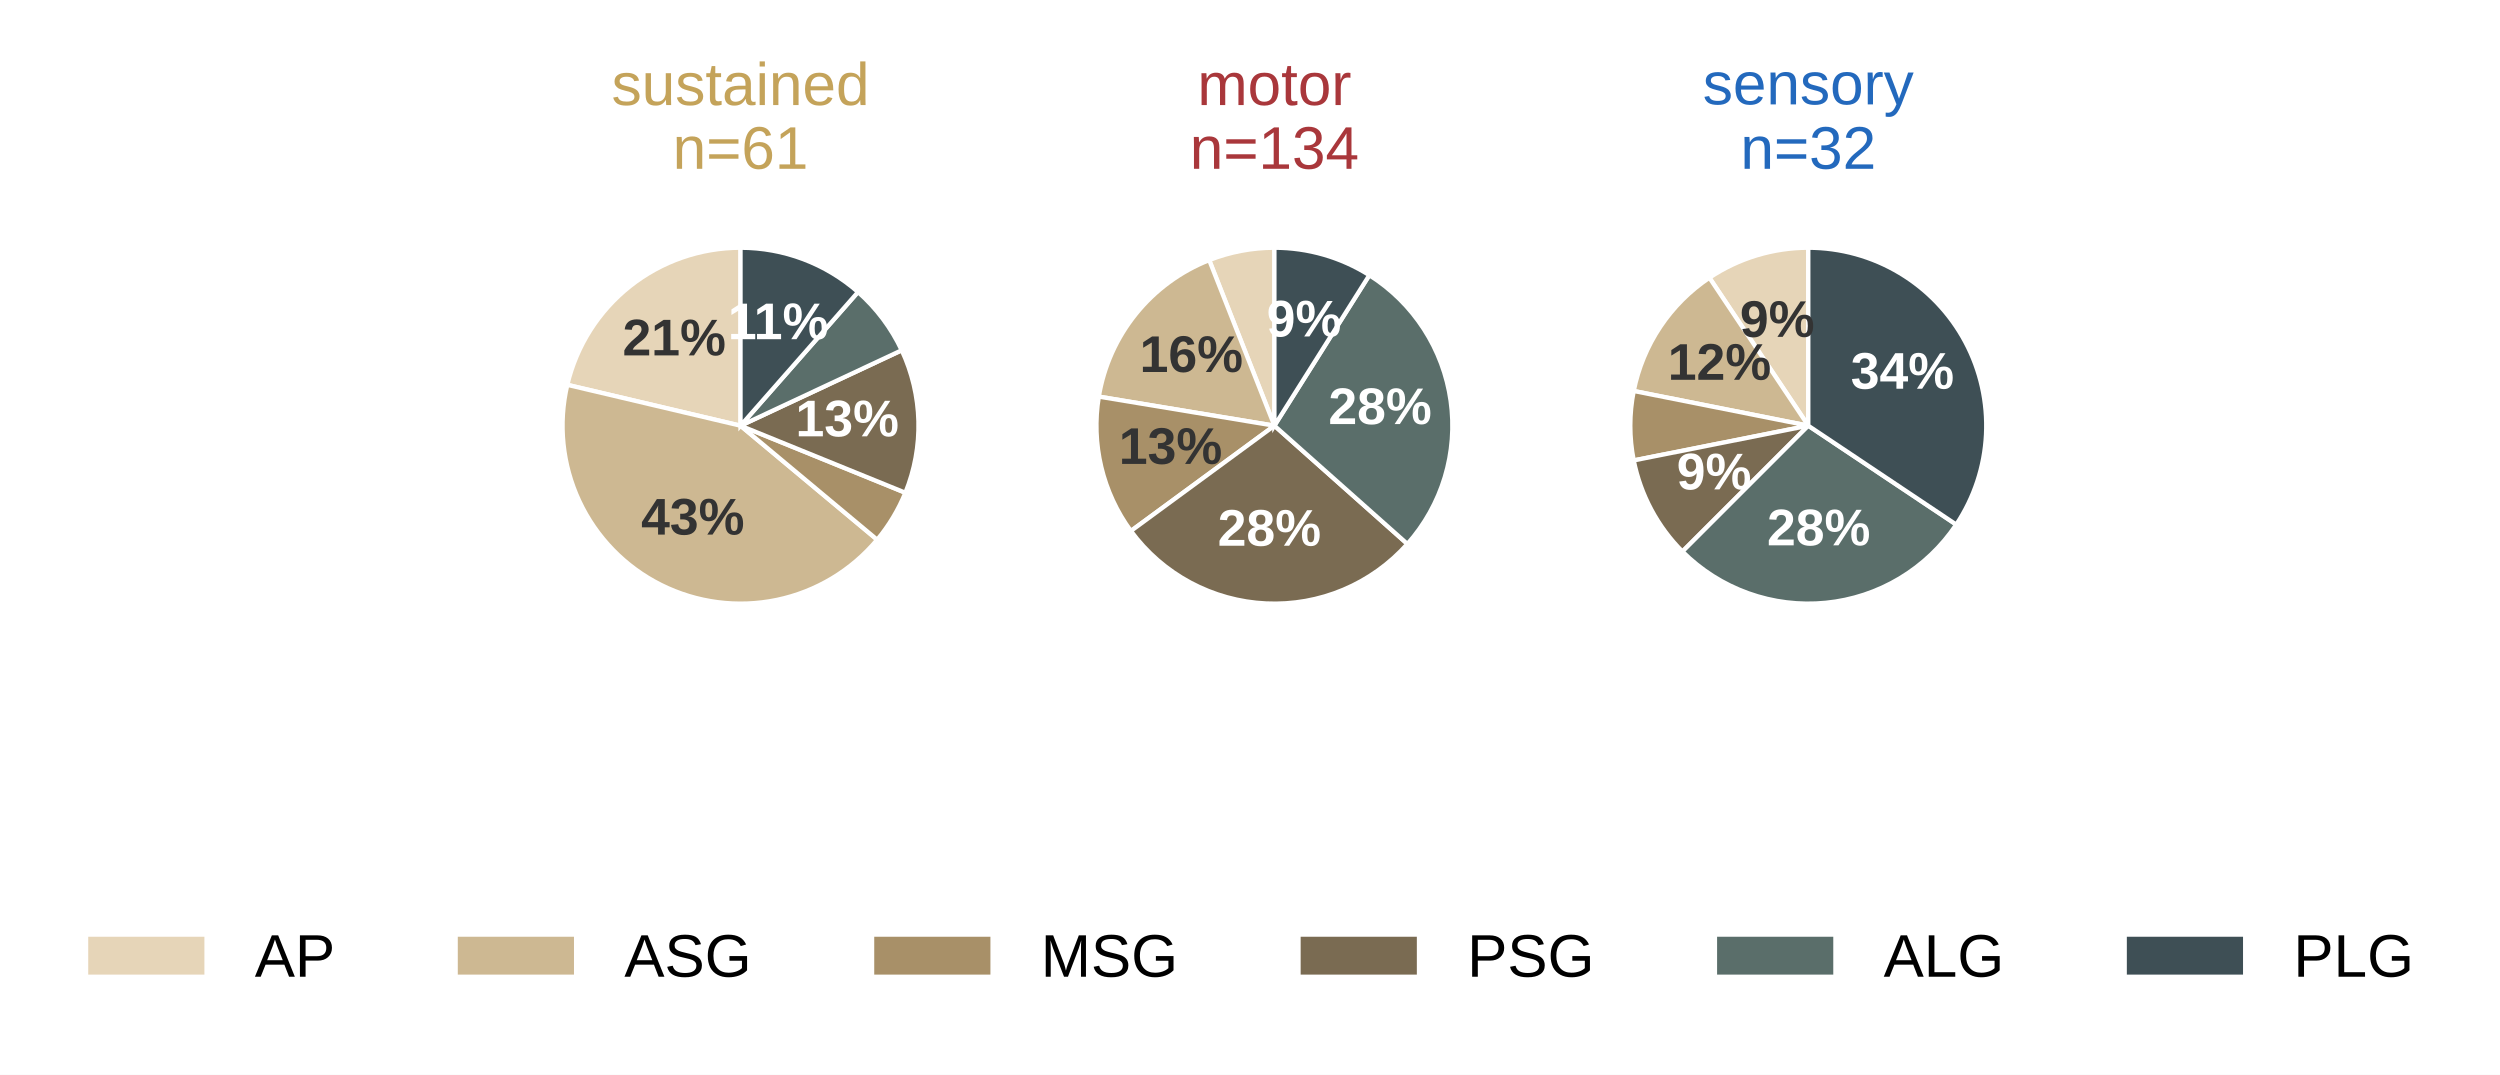
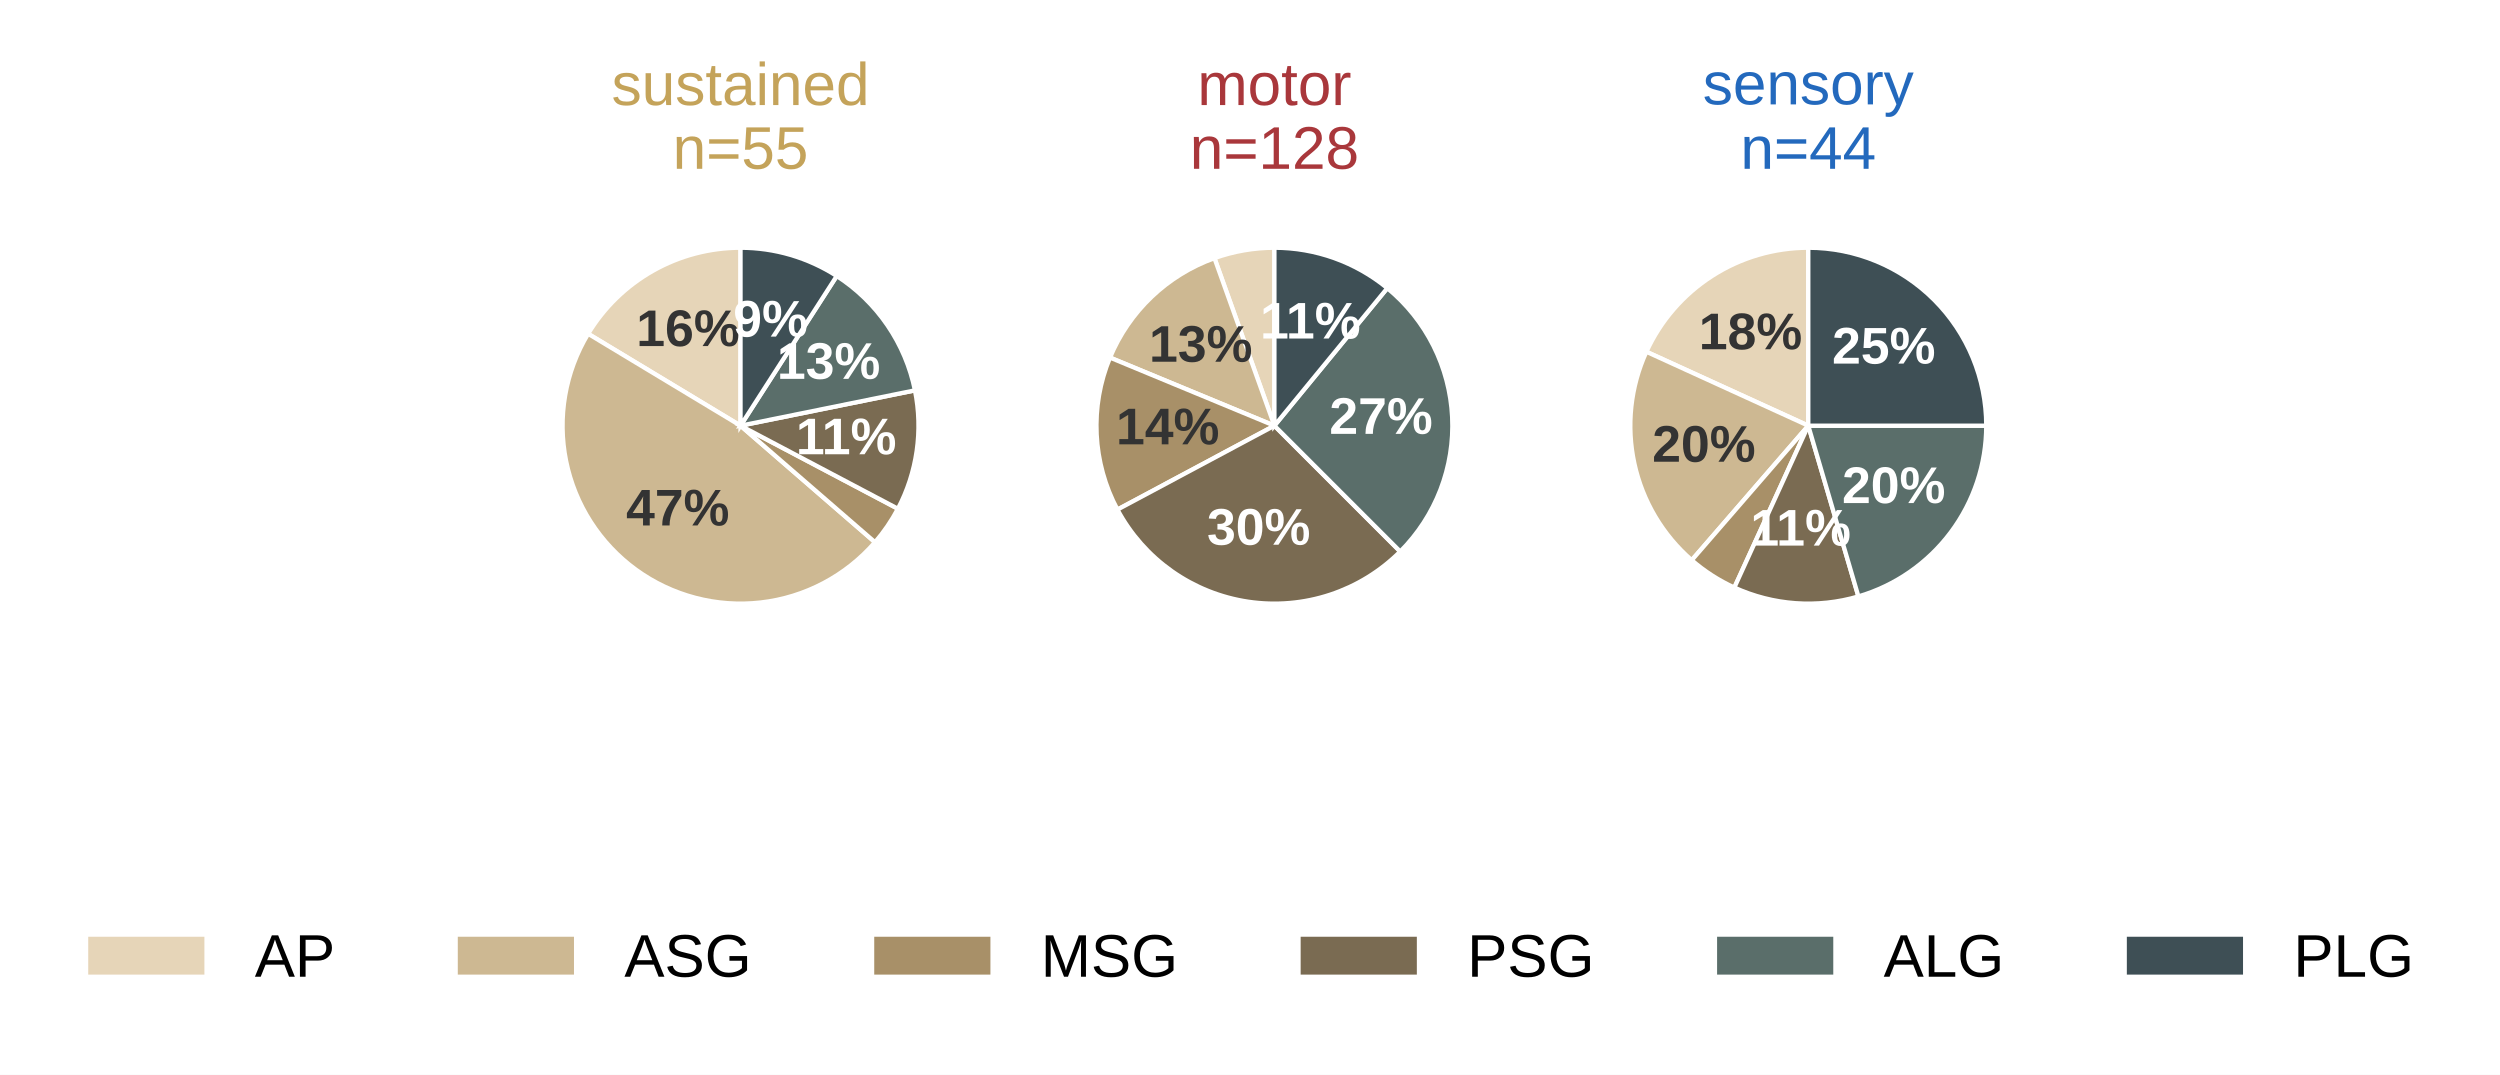
<svg xmlns="http://www.w3.org/2000/svg" width="290.462pt" height="124.876pt" viewBox="0 0 290.462 124.876" version="1.1">
  <defs>
    <style type="text/css">*{stroke-linejoin: round; stroke-linecap: butt}</style>
  </defs>
  <g id="figure_1">
    <g id="patch_1">
      <path d="M 0 124.876  L 290.462 124.876  L 290.462 -0  L 0 -0  z " style="fill: #ffffff" />
    </g>
    <g id="axes_1">
      <g id="patch_2">
-         <path d="M 86.037 28.783  C 81.38 28.783 76.857 30.357 73.205 33.247  C 69.554 36.137 66.983 40.178 65.914 44.711  L 86.037 49.46  z " style="fill: #e6d5b8; stroke: #ffffff; stroke-width: 0.5; stroke-linejoin: miter" />
+         <path d="M 86.037 28.783  C 82.475 28.783 78.972 29.704 75.87 31.456  C 72.768 33.208 70.171 35.732 68.331 38.782  L 86.037 49.46  z " style="fill: #e6d5b8; stroke: #ffffff; stroke-width: 0.5; stroke-linejoin: miter" />
      </g>
      <g id="patch_3">
-         <path d="M 65.914 44.711  C 64.844 49.243 65.336 54.007 67.311 58.225  C 69.285 62.442 72.627 65.872 76.793 67.954  C 80.959 70.036 85.708 70.651 90.267 69.699  C 94.825 68.746 98.931 66.281 101.914 62.705  L 86.037 49.46  z " style="fill: #cdb892; stroke: #ffffff; stroke-width: 0.5; stroke-linejoin: miter" />
+         <path d="M 68.331 38.782  C 65.658 43.215 64.745 48.493 65.773 53.566  C 66.801 58.638 69.697 63.145 73.884 66.187  C 78.071 69.229 83.252 70.591 88.394 70.001  C 93.536 69.411 98.274 66.911 101.663 63  L 86.037 49.46  z " style="fill: #cdb892; stroke: #ffffff; stroke-width: 0.5; stroke-linejoin: miter" />
      </g>
      <g id="patch_4">
-         <path d="M 101.914 62.705  C 102.597 61.887 103.215 61.017 103.763 60.104  C 104.312 59.19 104.789 58.236 105.19 57.249  L 86.037 49.46  z " style="fill: #a89068; stroke: #ffffff; stroke-width: 0.5; stroke-linejoin: miter" />
+         <path d="M 101.663 63  C 102.179 62.404 102.66 61.78 103.105 61.13  C 103.549 60.48 103.956 59.805 104.324 59.109  L 86.037 49.46  z " style="fill: #a89068; stroke: #ffffff; stroke-width: 0.5; stroke-linejoin: miter" />
      </g>
      <g id="patch_5">
-         <path d="M 105.19 57.249  C 106.264 54.609 106.78 51.776 106.707 48.927  C 106.633 46.079 105.972 43.276 104.764 40.695  L 86.037 49.46  z " style="fill: #7a6b52; stroke: #ffffff; stroke-width: 0.5; stroke-linejoin: miter" />
+         <path d="M 104.324 59.109  C 105.429 57.014 106.166 54.746 106.503 52.402  C 106.84 50.058 106.772 47.674 106.302 45.353  L 86.037 49.46  z " style="fill: #7a6b52; stroke: #ffffff; stroke-width: 0.5; stroke-linejoin: miter" />
      </g>
      <g id="patch_6">
-         <path d="M 104.764 40.695  C 104.161 39.408 103.428 38.186 102.575 37.049  C 101.722 35.913 100.754 34.867 99.687 33.929  L 86.037 49.46  z " style="fill: #5a6e6a; stroke: #ffffff; stroke-width: 0.5; stroke-linejoin: miter" />
+         <path d="M 106.302 45.353  C 105.753 42.644 104.665 40.071 103.105 37.789  C 101.544 35.507 99.542 33.56 97.216 32.066  L 86.037 49.46  z " style="fill: #5a6e6a; stroke: #ffffff; stroke-width: 0.5; stroke-linejoin: miter" />
      </g>
      <g id="patch_7">
-         <path d="M 99.687 33.929  C 97.815 32.284 95.662 30.991 93.331 30.112  C 91 29.234 88.529 28.783 86.037 28.783  L 86.037 49.46  z " style="fill: #3e4f55; stroke: #ffffff; stroke-width: 0.5; stroke-linejoin: miter" />
+         <path d="M 97.216 32.066  C 95.557 31 93.754 30.176 91.862 29.621  C 89.971 29.065 88.009 28.783 86.037 28.783  L 86.037 49.46  z " style="fill: #3e4f55; stroke: #ffffff; stroke-width: 0.5; stroke-linejoin: miter" />
      </g>
      <g id="matplotlib.axis_1" />
      <g id="matplotlib.axis_2" />
      <g id="text_1">
-         <text style="font-weight: 700; font-size: 6px; font-family: 'Arial', sans-serif; text-anchor: middle; fill: #333333" x="78.338" y="41.287" transform="rotate(-0 78.33806 41.2873)">21%</text>
+         <text style="font-weight: 700; font-size: 6px; font-family: 'Arial', sans-serif; text-anchor: middle; fill: #333333" x="79.937" y="40.213" transform="rotate(-0 79.93687 40.21264)">16%</text>
      </g>
      <g id="text_2">
-         <text style="font-weight: 700; font-size: 6px; font-family: 'Arial', sans-serif; text-anchor: middle; fill: #333333" x="80.491" y="62.112" transform="rotate(-0 80.49065 62.11167)">43%</text>
+         <text style="font-weight: 700; font-size: 6px; font-family: 'Arial', sans-serif; text-anchor: middle; fill: #333333" x="78.745" y="61.051" transform="rotate(-0 78.74527 61.05135)">47%</text>
      </g>
      <g id="text_3">
-         <text style="font-weight: 700; font-size: 6px; font-family: 'Arial', sans-serif; text-anchor: middle; fill: #ffffff" x="98.439" y="50.695" transform="rotate(-0 98.43881 50.69547)">13%</text>
+         <text style="font-weight: 700; font-size: 6px; font-family: 'Arial', sans-serif; text-anchor: middle; fill: #ffffff" x="98.317" y="52.78" transform="rotate(-0 98.31665 52.78041)">11%</text>
      </g>
      <g id="text_4">
-         <text style="font-weight: 700; font-size: 6px; font-family: 'Arial', sans-serif; text-anchor: middle; fill: #ffffff" x="90.413" y="39.407" transform="rotate(-0 90.41333 39.40663)">11%</text>
+         <text style="font-weight: 700; font-size: 6px; font-family: 'Arial', sans-serif; text-anchor: middle; fill: #ffffff" x="96.278" y="44.013" transform="rotate(-0 96.27777 44.01256)">13%</text>
      </g>
      <g id="text_5">
+         <text style="font-weight: 700; font-size: 6px; font-family: 'Arial', sans-serif; text-anchor: middle; fill: #ffffff" x="89.532" y="39.112" transform="rotate(-0 89.53228 39.11167)">9%</text>
+       </g>
+       <g id="text_6">
        <text style="font-size: 7px; font-family: 'Arial', sans-serif; fill: #c4a35a" transform="translate(71.05554 12.21047)">sustained</text>
-         <text style="font-size: 7px; font-family: 'Arial', sans-serif; fill: #c4a35a" transform="translate(78.15398 19.61428)">n=61</text>
+         <text style="font-size: 7px; font-family: 'Arial', sans-serif; fill: #c4a35a" transform="translate(78.15398 19.61428)">n=55</text>
      </g>
    </g>
    <g id="axes_2">
      <g id="patch_8">
-         <path d="M 148.066 28.783  C 146.772 28.783 145.482 28.905 144.211 29.146  C 142.94 29.387 141.694 29.747 140.491 30.221  L 148.066 49.46  z " style="fill: #e6d5b8; stroke: #ffffff; stroke-width: 0.5; stroke-linejoin: miter" />
+         <path d="M 148.066 28.783  C 146.881 28.783 145.698 28.885 144.531 29.088  C 143.364 29.29 142.216 29.593 141.1 29.992  L 148.066 49.46  z " style="fill: #e6d5b8; stroke: #ffffff; stroke-width: 0.5; stroke-linejoin: miter" />
      </g>
      <g id="patch_9">
-         <path d="M 140.491 30.221  C 137.165 31.531 134.235 33.681 131.987 36.46  C 129.74 39.24 128.251 42.555 127.667 46.082  L 148.066 49.46  z " style="fill: #cdb892; stroke: #ffffff; stroke-width: 0.5; stroke-linejoin: miter" />
+         <path d="M 141.1 29.992  C 138.383 30.964 135.899 32.495 133.809 34.485  C 131.719 36.475 130.068 38.881 128.964 41.547  L 148.066 49.46  z " style="fill: #cdb892; stroke: #ffffff; stroke-width: 0.5; stroke-linejoin: miter" />
      </g>
      <g id="patch_10">
-         <path d="M 127.667 46.082  C 127.217 48.8 127.315 51.582 127.955 54.263  C 128.596 56.943 129.765 59.469 131.396 61.691  L 148.066 49.46  z " style="fill: #a89068; stroke: #ffffff; stroke-width: 0.5; stroke-linejoin: miter" />
+         <path d="M 128.964 41.547  C 127.794 44.372 127.265 47.421 127.415 50.474  C 127.565 53.528 128.39 56.51 129.831 59.206  L 148.066 49.46  z " style="fill: #a89068; stroke: #ffffff; stroke-width: 0.5; stroke-linejoin: miter" />
      </g>
      <g id="patch_11">
-         <path d="M 131.396 61.691  C 133.219 64.177 135.576 66.223 138.292 67.68  C 141.009 69.137 144.017 69.969 147.097 70.113  C 150.176 70.258 153.249 69.712 156.09 68.515  C 158.931 67.319 161.469 65.502 163.518 63.198  L 148.066 49.46  z " style="fill: #7a6b52; stroke: #ffffff; stroke-width: 0.5; stroke-linejoin: miter" />
+         <path d="M 129.831 59.206  C 131.353 62.054 133.521 64.505 136.16 66.364  C 138.8 68.223 141.839 69.438 145.032 69.912  C 148.226 70.386 151.486 70.105 154.552 69.092  C 157.617 68.08 160.403 66.363 162.686 64.08  L 148.066 49.46  z " style="fill: #7a6b52; stroke: #ffffff; stroke-width: 0.5; stroke-linejoin: miter" />
      </g>
      <g id="patch_12">
-         <path d="M 163.518 63.198  C 165.512 60.956 166.994 58.306 167.861 55.433  C 168.728 52.56 168.959 49.532 168.538 46.561  C 168.117 43.589 167.055 40.745 165.424 38.226  C 163.794 35.706 161.634 33.572 159.096 31.971  L 148.066 49.46  z " style="fill: #5a6e6a; stroke: #ffffff; stroke-width: 0.5; stroke-linejoin: miter" />
+         <path d="M 162.686 64.08  C 164.727 62.039 166.318 59.594 167.357 56.901  C 168.395 54.208 168.859 51.328 168.717 48.445  C 168.576 45.562 167.832 42.741 166.534 40.163  C 165.237 37.585 163.414 35.308 161.183 33.477  L 148.066 49.46  z " style="fill: #5a6e6a; stroke: #ffffff; stroke-width: 0.5; stroke-linejoin: miter" />
      </g>
      <g id="patch_13">
-         <path d="M 159.096 31.971  C 157.453 30.935 155.672 30.135 153.806 29.596  C 151.941 29.057 150.008 28.783 148.066 28.783  L 148.066 49.46  z " style="fill: #3e4f55; stroke: #ffffff; stroke-width: 0.5; stroke-linejoin: miter" />
+         <path d="M 161.183 33.477  C 159.348 31.971 157.267 30.792 155.032 29.992  C 152.796 29.192 150.44 28.783 148.066 28.783  L 148.066 49.46  z " style="fill: #3e4f55; stroke: #ffffff; stroke-width: 0.5; stroke-linejoin: miter" />
      </g>
      <g id="matplotlib.axis_3" />
      <g id="matplotlib.axis_4" />
-       <g id="text_6">
-         <text style="font-weight: 700; font-size: 6px; font-family: 'Arial', sans-serif; text-anchor: middle; fill: #333333" x="138.419" y="43.215" transform="rotate(-0 138.4187 43.21524)">16%</text>
-       </g>
      <g id="text_7">
-         <text style="font-weight: 700; font-size: 6px; font-family: 'Arial', sans-serif; text-anchor: middle; fill: #333333" x="136" y="53.897" transform="rotate(-0 135.9995 53.89681)">13%</text>
+         <text style="font-weight: 700; font-size: 6px; font-family: 'Arial', sans-serif; text-anchor: middle; fill: #333333" x="139.512" y="42.03" transform="rotate(-0 139.5116 42.03007)">13%</text>
      </g>
      <g id="text_8">
-         <text style="font-weight: 700; font-size: 6px; font-family: 'Arial', sans-serif; text-anchor: middle; fill: #ffffff" x="147.484" y="63.407" transform="rotate(-0 147.4844 63.407)">28%</text>
+         <text style="font-weight: 700; font-size: 6px; font-family: 'Arial', sans-serif; text-anchor: middle; fill: #333333" x="135.675" y="51.624" transform="rotate(-0 135.6751 51.62361)">14%</text>
      </g>
      <g id="text_9">
-         <text style="font-weight: 700; font-size: 6px; font-family: 'Arial', sans-serif; text-anchor: middle; fill: #ffffff" x="160.349" y="49.276" transform="rotate(-0 160.3491 49.27555)">28%</text>
+         <text style="font-weight: 700; font-size: 6px; font-family: 'Arial', sans-serif; text-anchor: middle; fill: #ffffff" x="146.246" y="63.286" transform="rotate(-0 146.2456 63.28636)">30%</text>
      </g>
      <g id="text_10">
-         <text style="font-weight: 700; font-size: 6px; font-family: 'Arial', sans-serif; text-anchor: middle; fill: #ffffff" x="151.51" y="39.097" transform="rotate(-0 151.5102 39.09688)">9%</text>
+         <text style="font-weight: 700; font-size: 6px; font-family: 'Arial', sans-serif; text-anchor: middle; fill: #ffffff" x="160.457" y="50.406" transform="rotate(-0 160.4567 50.40617)">27%</text>
      </g>
      <g id="text_11">
+         <text style="font-weight: 700; font-size: 6px; font-family: 'Arial', sans-serif; text-anchor: middle; fill: #ffffff" x="152.245" y="39.334" transform="rotate(-0 152.2453 39.33434)">11%</text>
+       </g>
+       <g id="text_12">
        <text style="font-size: 7px; font-family: 'Arial', sans-serif; fill: #a9373b" transform="translate(139.1201 12.21047)">motor</text>
-         <text style="font-size: 7px; font-family: 'Arial', sans-serif; fill: #a9373b" transform="translate(138.2364 19.61428)">n=134</text>
+         <text style="font-size: 7px; font-family: 'Arial', sans-serif; fill: #a9373b" transform="translate(138.2364 19.61428)">n=128</text>
      </g>
    </g>
    <g id="axes_3">
      <g id="patch_14">
-         <path d="M 210.095 28.783  C 208.061 28.783 206.039 29.083 204.093 29.674  C 202.147 30.264 200.298 31.138 198.608 32.268  L 210.095 49.46  z " style="fill: #e6d5b8; stroke: #ffffff; stroke-width: 0.5; stroke-linejoin: miter" />
+         <path d="M 210.095 28.783  C 206.131 28.783 202.25 29.923 198.916 32.066  C 195.582 34.208 192.933 37.265 191.287 40.87  L 210.095 49.46  z " style="fill: #e6d5b8; stroke: #ffffff; stroke-width: 0.5; stroke-linejoin: miter" />
      </g>
      <g id="patch_15">
-         <path d="M 198.608 32.268  C 196.35 33.776 194.411 35.715 192.903 37.972  C 191.394 40.23 190.345 42.763 189.816 45.426  L 210.095 49.46  z " style="fill: #cdb892; stroke: #ffffff; stroke-width: 0.5; stroke-linejoin: miter" />
+         <path d="M 191.287 40.87  C 189.431 44.933 188.941 49.49 189.891 53.855  C 190.84 58.219 193.179 62.161 196.555 65.086  L 210.095 49.46  z " style="fill: #cdb892; stroke: #ffffff; stroke-width: 0.5; stroke-linejoin: miter" />
      </g>
      <g id="patch_16">
-         <path d="M 189.816 45.426  C 189.551 46.754 189.418 48.105 189.418 49.46  C 189.418 50.814 189.551 52.165 189.816 53.493  L 210.095 49.46  z " style="fill: #a89068; stroke: #ffffff; stroke-width: 0.5; stroke-linejoin: miter" />
+         <path d="M 196.555 65.086  C 197.299 65.73 198.088 66.321 198.916 66.854  C 199.744 67.386 200.61 67.858 201.505 68.267  L 210.095 49.46  z " style="fill: #a89068; stroke: #ffffff; stroke-width: 0.5; stroke-linejoin: miter" />
      </g>
      <g id="patch_17">
-         <path d="M 189.816 53.493  C 190.212 55.488 190.901 57.413 191.86 59.206  C 192.818 61 194.036 62.642 195.474 64.08  L 210.095 49.46  z " style="fill: #7a6b52; stroke: #ffffff; stroke-width: 0.5; stroke-linejoin: miter" />
+         <path d="M 201.505 68.267  C 203.749 69.292 206.159 69.907 208.62 70.083  C 211.08 70.259 213.553 69.993 215.92 69.298  L 210.095 49.46  z " style="fill: #7a6b52; stroke: #ffffff; stroke-width: 0.5; stroke-linejoin: miter" />
      </g>
      <g id="patch_18">
-         <path d="M 195.474 64.08  C 197.636 66.242 200.251 67.897 203.129 68.927  C 206.007 69.957 209.079 70.336 212.121 70.036  C 215.164 69.737 218.102 68.766 220.724 67.194  C 223.347 65.622 225.588 63.489 227.286 60.947  L 210.095 49.46  z " style="fill: #5a6e6a; stroke: #ffffff; stroke-width: 0.5; stroke-linejoin: miter" />
+         <path d="M 215.92 69.298  C 220.205 68.04 223.97 65.426 226.647 61.85  C 229.324 58.275 230.771 53.926 230.771 49.46  L 210.095 49.46  z " style="fill: #5a6e6a; stroke: #ffffff; stroke-width: 0.5; stroke-linejoin: miter" />
      </g>
      <g id="patch_19">
-         <path d="M 227.286 60.947  C 229.366 57.834 230.562 54.214 230.746 50.474  C 230.93 46.735 230.094 43.015 228.329 39.713  C 226.565 36.411 223.936 33.65 220.724 31.725  C 217.513 29.8 213.839 28.783 210.095 28.783  L 210.095 49.46  z " style="fill: #3e4f55; stroke: #ffffff; stroke-width: 0.5; stroke-linejoin: miter" />
+         <path d="M 230.771 49.46  C 230.771 43.978 228.591 38.715 224.715 34.839  C 220.839 30.963 215.576 28.783 210.095 28.783  L 210.095 49.46  z " style="fill: #3e4f55; stroke: #ffffff; stroke-width: 0.5; stroke-linejoin: miter" />
      </g>
      <g id="matplotlib.axis_5" />
      <g id="matplotlib.axis_6" />
-       <g id="text_12">
-         <text style="font-weight: 700; font-size: 6px; font-family: 'Arial', sans-serif; text-anchor: middle; fill: #333333" x="206.493" y="39.143" transform="rotate(-0 206.4934 39.14334)">9%</text>
-       </g>
      <g id="text_13">
-         <text style="font-weight: 700; font-size: 6px; font-family: 'Arial', sans-serif; text-anchor: middle; fill: #333333" x="199.78" y="44.123" transform="rotate(-0 199.7796 44.12263)">12%</text>
+         <text style="font-weight: 700; font-size: 6px; font-family: 'Arial', sans-serif; text-anchor: middle; fill: #333333" x="203.388" y="40.579" transform="rotate(-0 203.3876 40.57852)">18%</text>
      </g>
      <g id="text_14">
-         <text style="font-weight: 700; font-size: 6px; font-family: 'Arial', sans-serif; text-anchor: middle; fill: #ffffff" x="199.154" y="56.863" transform="rotate(-0 199.1537 56.86292)">9%</text>
+         <text style="font-weight: 700; font-size: 6px; font-family: 'Arial', sans-serif; text-anchor: middle; fill: #333333" x="197.972" y="53.652" transform="rotate(-0 197.9724 53.65192)">20%</text>
      </g>
      <g id="text_15">
-         <text style="font-weight: 700; font-size: 6px; font-family: 'Arial', sans-serif; text-anchor: middle; fill: #ffffff" x="211.311" y="63.361" transform="rotate(-0 211.3106 63.3609)">28%</text>
+         <text style="font-weight: 700; font-size: 6px; font-family: 'Arial', sans-serif; text-anchor: middle; fill: #ffffff" x="209.21" y="63.389" transform="rotate(-0 209.2096 63.38903)">11%</text>
      </g>
      <g id="text_16">
-         <text style="font-weight: 700; font-size: 6px; font-family: 'Arial', sans-serif; text-anchor: middle; fill: #ffffff" x="221.036" y="45.167" transform="rotate(-0 221.0355 45.16687)">34%</text>
+         <text style="font-weight: 700; font-size: 6px; font-family: 'Arial', sans-serif; text-anchor: middle; fill: #ffffff" x="220.026" y="58.449" transform="rotate(-0 220.0259 58.44938)">20%</text>
      </g>
      <g id="text_17">
+         <text style="font-weight: 700; font-size: 6px; font-family: 'Arial', sans-serif; text-anchor: middle; fill: #ffffff" x="218.867" y="42.243" transform="rotate(-0 218.8668 42.24271)">25%</text>
+       </g>
+       <g id="text_18">
        <text style="font-size: 7px; font-family: 'Arial', sans-serif; fill: #2369bd" transform="translate(197.8402 12.12844)">sensory</text>
-         <text style="font-size: 7px; font-family: 'Arial', sans-serif; fill: #2369bd" transform="translate(202.2114 19.61428)">n=32</text>
+         <text style="font-size: 7px; font-family: 'Arial', sans-serif; fill: #2369bd" transform="translate(202.2114 19.61428)">n=44</text>
      </g>
    </g>
    <g id="legend_1">
      <g id="patch_20">
        <path d="M 10 113.485  L 24 113.485  L 24 108.585  L 10 108.585  z " style="fill: #e6d5b8; stroke: #ffffff; stroke-width: 0.5; stroke-linejoin: miter" />
      </g>
-       <g id="text_18">
+       <g id="text_19">
        <text style="font-size: 7px; font-family: 'Arial', sans-serif; text-anchor: start" x="29.6" y="113.485" transform="rotate(-0 29.6 113.4849)">AP</text>
      </g>
      <g id="patch_21">
        <path d="M 52.938 113.485  L 66.938 113.485  L 66.938 108.585  L 52.938 108.585  z " style="fill: #cdb892; stroke: #ffffff; stroke-width: 0.5; stroke-linejoin: miter" />
      </g>
-       <g id="text_19">
+       <g id="text_20">
        <text style="font-size: 7px; font-family: 'Arial', sans-serif; text-anchor: start" x="72.538" y="113.485" transform="rotate(-0 72.53844 113.4849)">ASG</text>
      </g>
      <g id="patch_22">
        <path d="M 101.322 113.485  L 115.322 113.485  L 115.322 108.585  L 101.322 108.585  z " style="fill: #a89068; stroke: #ffffff; stroke-width: 0.5; stroke-linejoin: miter" />
      </g>
-       <g id="text_20">
+       <g id="text_21">
        <text style="font-size: 7px; font-family: 'Arial', sans-serif; text-anchor: start" x="120.922" y="113.485" transform="rotate(-0 120.9216 113.4849)">MSG</text>
      </g>
      <g id="patch_23">
        <path d="M 150.866 113.485  L 164.866 113.485  L 164.866 108.585  L 150.866 108.585  z " style="fill: #7a6b52; stroke: #ffffff; stroke-width: 0.5; stroke-linejoin: miter" />
      </g>
-       <g id="text_21">
+       <g id="text_22">
        <text style="font-size: 7px; font-family: 'Arial', sans-serif; text-anchor: start" x="170.466" y="113.485" transform="rotate(-0 170.4663 113.4849)">PSG</text>
      </g>
      <g id="patch_24">
        <path d="M 199.249 113.485  L 213.249 113.485  L 213.249 108.585  L 199.249 108.585  z " style="fill: #5a6e6a; stroke: #ffffff; stroke-width: 0.5; stroke-linejoin: miter" />
      </g>
-       <g id="text_22">
+       <g id="text_23">
        <text style="font-size: 7px; font-family: 'Arial', sans-serif; text-anchor: start" x="218.849" y="113.485" transform="rotate(-0 218.8494 113.4849)">ALG</text>
      </g>
      <g id="patch_25">
        <path d="M 246.856 113.485  L 260.856 113.485  L 260.856 108.585  L 246.856 108.585  z " style="fill: #3e4f55; stroke: #ffffff; stroke-width: 0.5; stroke-linejoin: miter" />
      </g>
-       <g id="text_23">
+       <g id="text_24">
        <text style="font-size: 7px; font-family: 'Arial', sans-serif; text-anchor: start" x="266.456" y="113.485" transform="rotate(-0 266.4559 113.4849)">PLG</text>
      </g>
    </g>
  </g>
</svg>
